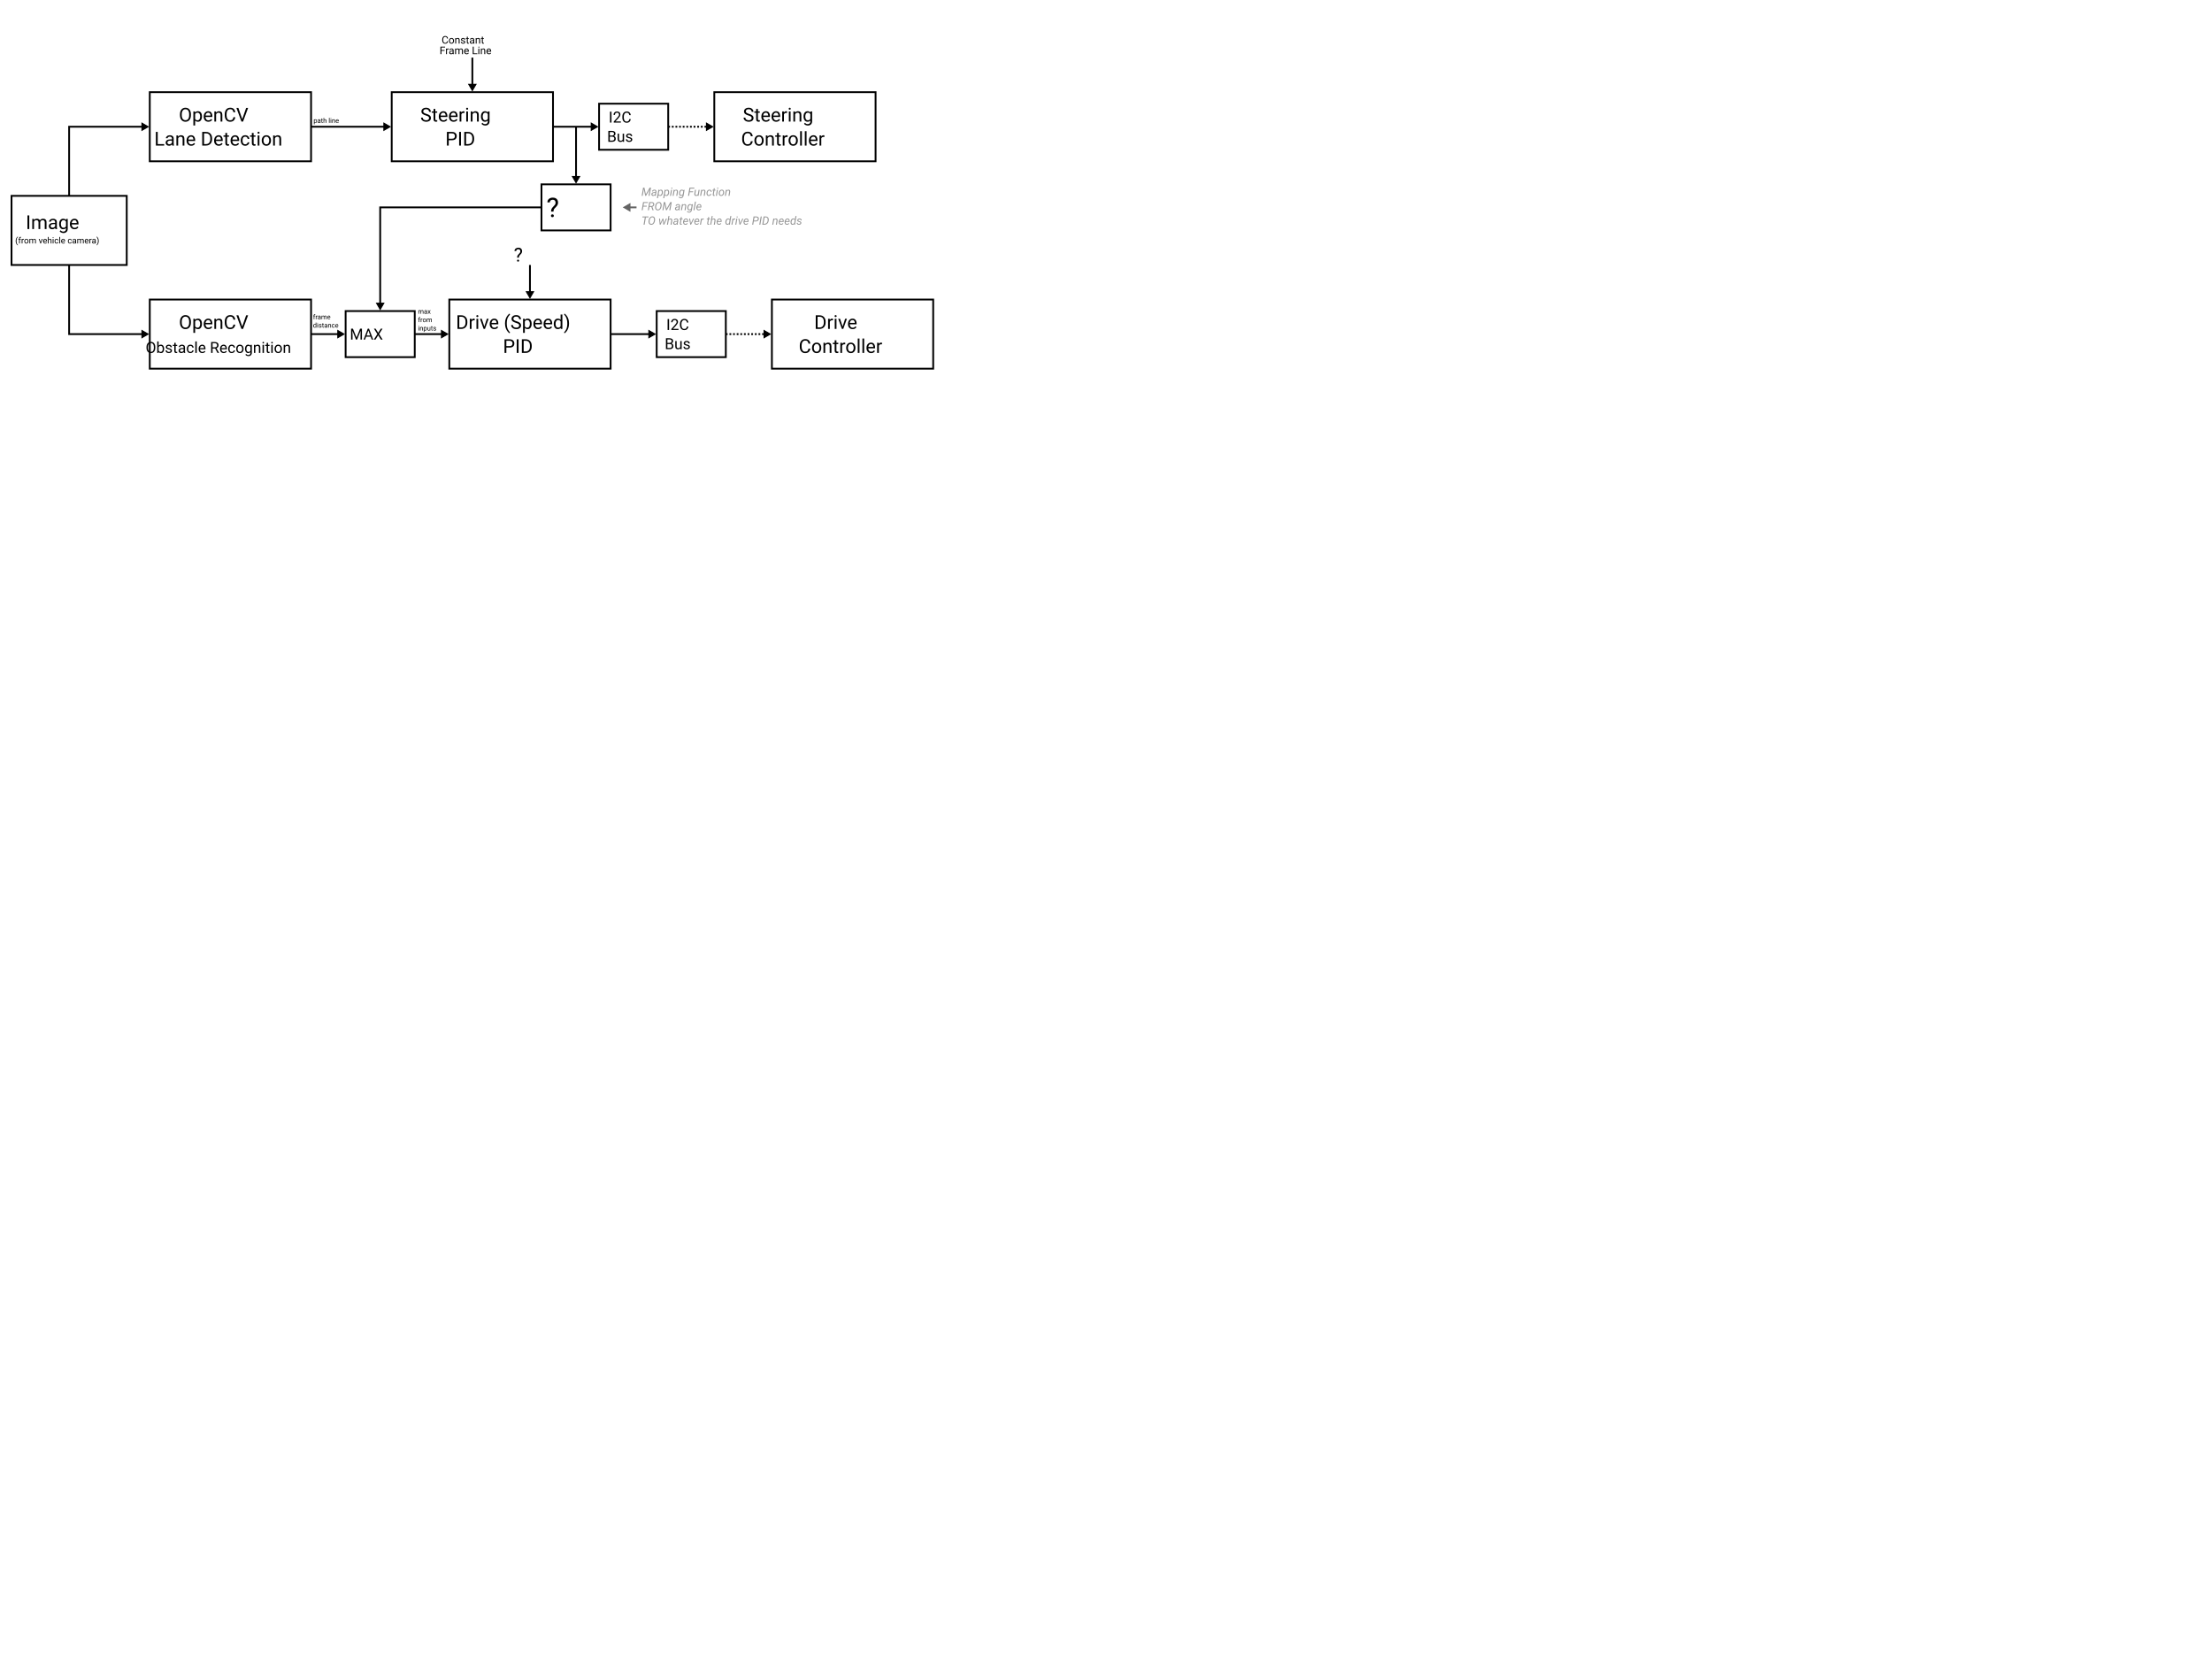
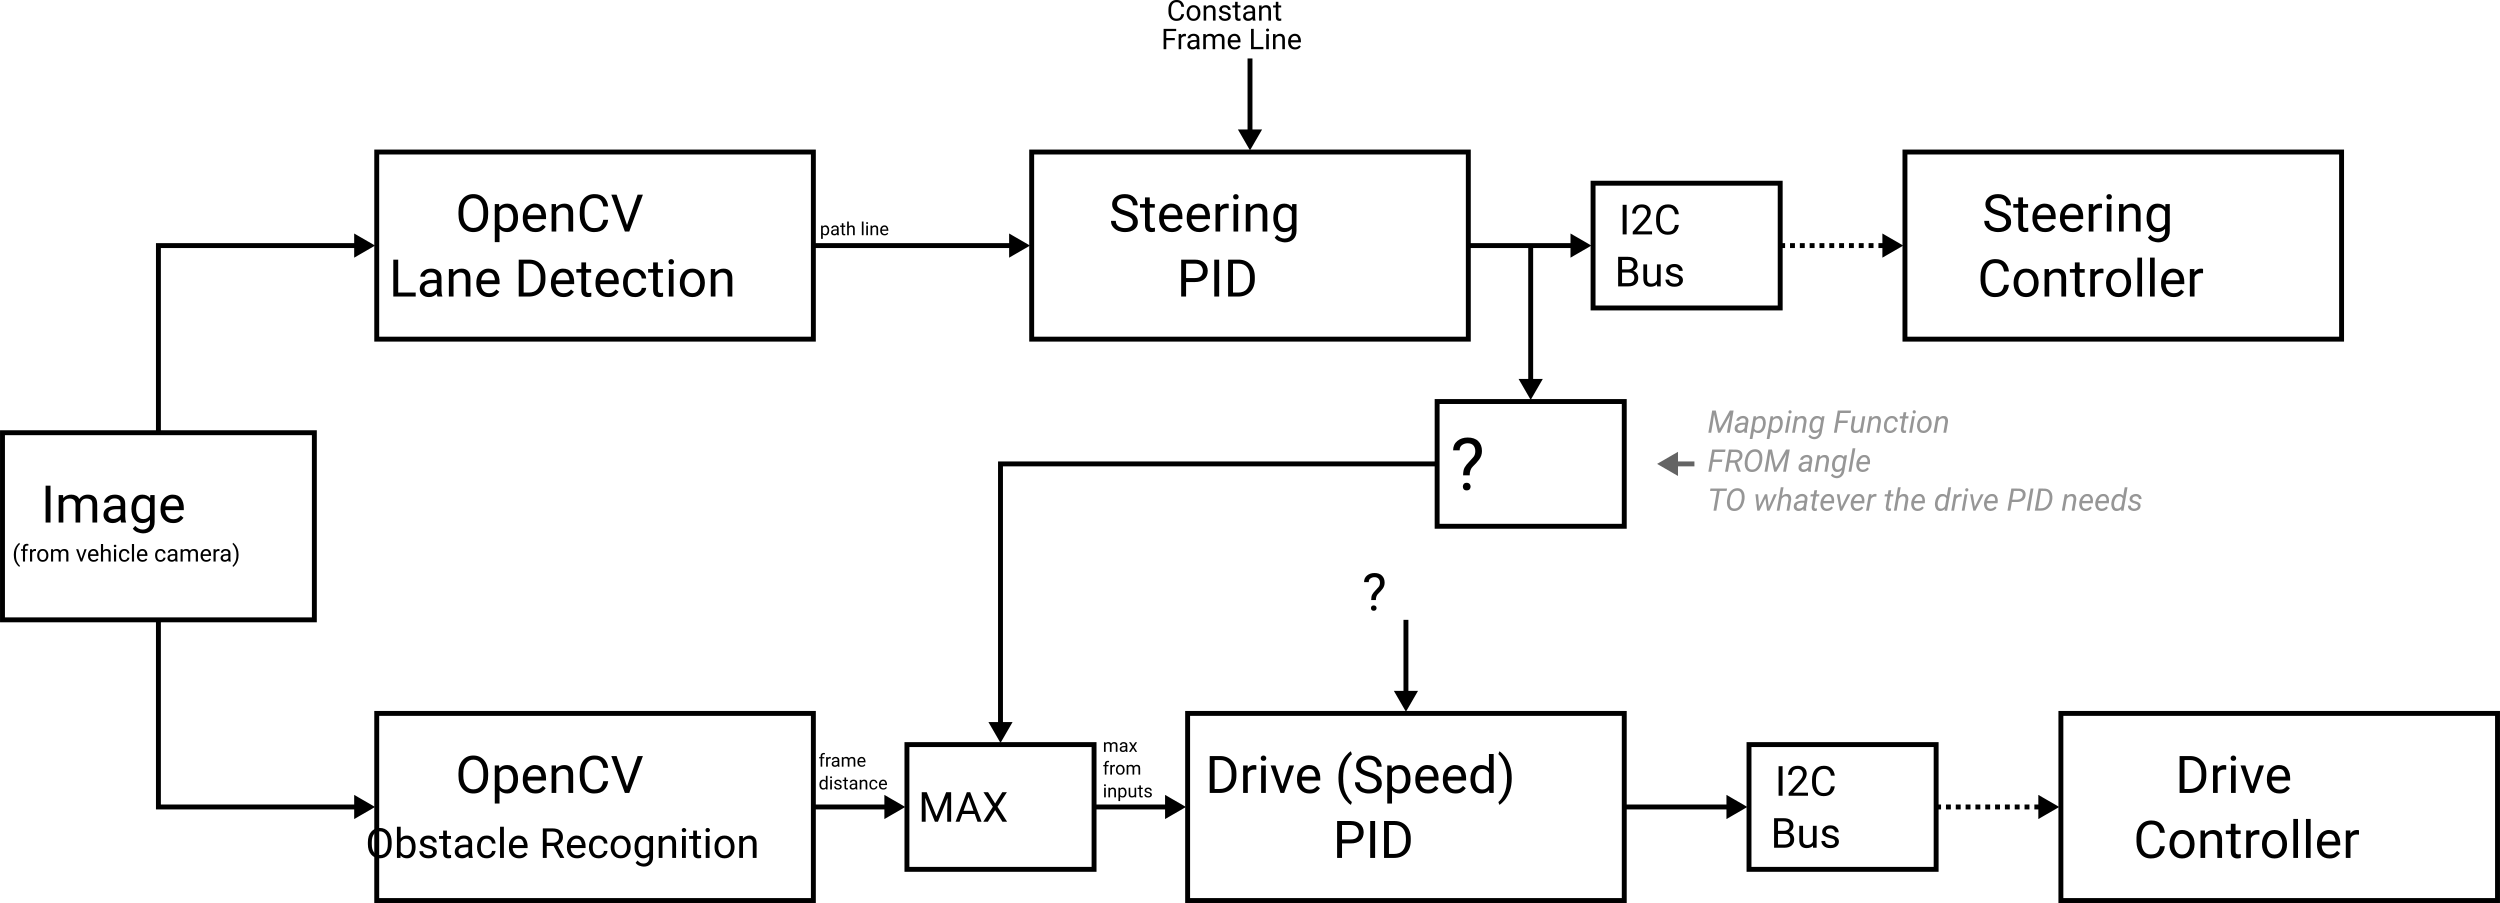
- <svg xmlns="http://www.w3.org/2000/svg" width="48in" height="36in" viewBox="0 0 1219.2 914.4" version="1.1" id="svg7115">
+ <svg xmlns="http://www.w3.org/2000/svg" width="20.039in" height="7.238in" viewBox="0 0 509 183.852" version="1.1" id="svg7115">
  <defs id="defs7109">
    <marker style="overflow:visible" id="marker18810" refX="0" refY="0" orient="auto">
      <path transform="scale(0.4)" style="fill:#000000;fill-opacity:1;fill-rule:evenodd;stroke:#000000;stroke-width:1pt;stroke-opacity:1" d="M 5.77,0 -2.88,5 V -5 Z" id="path18808" />
    </marker>
    <marker orient="auto" refY="0" refX="0" id="marker18521" style="overflow:visible">
      <path id="path18519" d="M 5.77,0 -2.88,5 V -5 Z" style="fill:#000000;fill-opacity:1;fill-rule:evenodd;stroke:#000000;stroke-width:1pt;stroke-opacity:1" transform="scale(0.4)" />
    </marker>
    <marker style="overflow:visible" id="marker18107" refX="0" refY="0" orient="auto">
      <path transform="scale(0.4)" style="fill:#000000;fill-opacity:1;fill-rule:evenodd;stroke:#000000;stroke-width:1pt;stroke-opacity:1" d="M 5.77,0 -2.88,5 V -5 Z" id="path18105" />
    </marker>
    <marker orient="auto" refY="0" refX="0" id="marker17498" style="overflow:visible">
      <path id="path17496" d="M 5.77,0 -2.88,5 V -5 Z" style="fill:#646464;fill-opacity:1;fill-rule:evenodd;stroke:#646464;stroke-width:1pt;stroke-opacity:1" transform="scale(0.4)" />
    </marker>
    <marker style="overflow:visible" id="marker5618-2" refX="0" refY="0" orient="auto">
      <path transform="scale(0.4)" style="fill:#000000;fill-opacity:1;fill-rule:evenodd;stroke:#000000;stroke-width:1pt;stroke-opacity:1" d="M 5.77,0 -2.88,5 V -5 Z" id="path5616-4" />
    </marker>
    <marker style="overflow:visible" id="marker5618-6" refX="0" refY="0" orient="auto">
      <path transform="scale(0.4)" style="fill:#000000;fill-opacity:1;fill-rule:evenodd;stroke:#000000;stroke-width:1pt;stroke-opacity:1" d="M 5.77,0 -2.88,5 V -5 Z" id="path5616-9" />
    </marker>
    <marker style="overflow:visible" id="marker5618-6-9" refX="0" refY="0" orient="auto">
      <path transform="scale(0.4)" style="fill:#000000;fill-opacity:1;fill-rule:evenodd;stroke:#000000;stroke-width:1pt;stroke-opacity:1" d="M 5.77,0 -2.88,5 V -5 Z" id="path5616-9-1" />
    </marker>
    <marker style="overflow:visible" id="marker5618-2-4" refX="0" refY="0" orient="auto">
      <path transform="scale(0.4)" style="fill:#000000;fill-opacity:1;fill-rule:evenodd;stroke:#000000;stroke-width:1pt;stroke-opacity:1" d="M 5.77,0 -2.88,5 V -5 Z" id="path5616-4-9" />
    </marker>
    <marker style="overflow:visible" id="marker5618-2-5" refX="0" refY="0" orient="auto">
      <path transform="scale(0.4)" style="fill:#000000;fill-opacity:1;fill-rule:evenodd;stroke:#000000;stroke-width:1pt;stroke-opacity:1" d="M 5.77,0 -2.88,5 V -5 Z" id="path5616-4-94" />
    </marker>
    <marker style="overflow:visible" id="marker5618-2-0" refX="0" refY="0" orient="auto">
      <path transform="scale(0.4)" style="fill:#000000;fill-opacity:1;fill-rule:evenodd;stroke:#000000;stroke-width:1pt;stroke-opacity:1" d="M 5.77,0 -2.88,5 V -5 Z" id="path5616-4-91" />
    </marker>
    <marker style="overflow:visible" id="marker5618-2-6" refX="0" refY="0" orient="auto">
      <path transform="scale(0.4)" style="fill:#000000;fill-opacity:1;fill-rule:evenodd;stroke:#000000;stroke-width:1pt;stroke-opacity:1" d="M 5.77,0 -2.88,5 V -5 Z" id="path5616-4-3" />
    </marker>
    <marker style="overflow:visible" id="marker5618-2-5-3" refX="0" refY="0" orient="auto">
      <path transform="scale(0.4)" style="fill:#000000;fill-opacity:1;fill-rule:evenodd;stroke:#000000;stroke-width:1pt;stroke-opacity:1" d="M 5.77,0 -2.88,5 V -5 Z" id="path5616-4-94-9" />
    </marker>
    <marker style="overflow:visible" id="marker5618-2-6-8" refX="0" refY="0" orient="auto">
      <path transform="scale(0.4)" style="fill:#000000;fill-opacity:1;fill-rule:evenodd;stroke:#000000;stroke-width:1pt;stroke-opacity:1" d="M 5.77,0 -2.88,5 V -5 Z" id="path5616-4-3-8" />
    </marker>
    <marker style="overflow:visible" id="marker5618-2-5-3-5" refX="0" refY="0" orient="auto">
      <path transform="scale(0.4)" style="fill:#000000;fill-opacity:1;fill-rule:evenodd;stroke:#000000;stroke-width:1pt;stroke-opacity:1" d="M 5.77,0 -2.88,5 V -5 Z" id="path5616-4-94-9-6" />
    </marker>
    <marker style="overflow:visible" id="marker5618-2-5-1" refX="0" refY="0" orient="auto">
      <path transform="scale(0.4)" style="fill:#000000;fill-opacity:1;fill-rule:evenodd;stroke:#000000;stroke-width:1pt;stroke-opacity:1" d="M 5.77,0 -2.88,5 V -5 Z" id="path5616-4-94-1" />
    </marker>
    <marker style="overflow:visible" id="marker18810-3" refX="0" refY="0" orient="auto">
      <path transform="scale(0.4)" style="fill:#000000;fill-opacity:1;fill-rule:evenodd;stroke:#000000;stroke-width:1pt;stroke-opacity:1" d="M 5.77,0 -2.88,5 V -5 Z" id="path18808-1" />
    </marker>
    <marker style="overflow:visible" id="marker5618-2-0-5" refX="0" refY="0" orient="auto">
      <path transform="scale(0.4)" style="fill:#000000;fill-opacity:1;fill-rule:evenodd;stroke:#000000;stroke-width:1pt;stroke-opacity:1" d="M 5.77,0 -2.88,5 V -5 Z" id="path5616-4-91-9" />
    </marker>
  </defs>
-   <g id="layer1" transform="translate(0,617.4)">
+   <g id="layer1" transform="translate(-5.850002,597.5521)">
    <rect style="opacity:1;fill:none;fill-opacity:1;stroke:#000000;stroke-width:1;stroke-linecap:square;stroke-linejoin:miter;stroke-miterlimit:4;stroke-dasharray:none;stroke-dashoffset:0;stroke-opacity:1;paint-order:stroke fill markers" id="rect13894" width="88.9" height="38.1" x="82.55" y="-566.6" />
    <text xml:space="preserve" style="font-style:normal;font-variant:normal;font-weight:normal;font-stretch:normal;font-size:10.583px;line-height:1.25;font-family:Roboto;-inkscape-font-specification:Roboto;text-align:center;letter-spacing:0px;word-spacing:0px;text-anchor:middle;fill:#000000;fill-opacity:1;stroke:none;stroke-width:0.265" x="126.922" y="-550.403" id="text13898">
      <tspan id="tspan13896" x="126.922" y="-550.403" style="font-size:10.583px;text-align:center;text-anchor:middle;stroke-width:0.265">OpenCV</tspan>
      <tspan x="126.922" y="-537.173" style="font-size:10.583px;text-align:center;text-anchor:middle;stroke-width:0.265" id="tspan13900">Lane Detection</tspan>
    </text>
    <rect style="opacity:1;fill:none;fill-opacity:1;stroke:#000000;stroke-width:1;stroke-linecap:square;stroke-linejoin:miter;stroke-miterlimit:4;stroke-dasharray:none;stroke-dashoffset:0;stroke-opacity:1;paint-order:stroke fill markers" id="rect13894-7" width="88.9" height="38.1" x="215.9" y="-566.6" />
    <text xml:space="preserve" style="font-style:normal;font-variant:normal;font-weight:normal;font-stretch:normal;font-size:10.583px;line-height:1.25;font-family:Roboto;-inkscape-font-specification:Roboto;text-align:center;letter-spacing:0px;word-spacing:0px;text-anchor:middle;fill:#000000;fill-opacity:1;stroke:none;stroke-width:0.265" x="260.272" y="-550.403" id="text13898-1">
      <tspan x="260.272" y="-550.403" style="font-size:10.583px;text-align:center;text-anchor:middle;stroke-width:0.265" id="tspan13900-2">Steering</tspan>
      <tspan x="260.272" y="-537.173" style="font-size:10.583px;text-align:center;text-anchor:middle;stroke-width:0.265" id="tspan13928">PID</tspan>
    </text>
    <rect style="opacity:1;fill:none;fill-opacity:1;stroke:#000000;stroke-width:1;stroke-linecap:square;stroke-linejoin:miter;stroke-miterlimit:4;stroke-dasharray:none;stroke-dashoffset:0;stroke-opacity:1;paint-order:stroke fill markers" id="rect13894-7-7" width="88.9" height="38.1" x="393.7" y="-566.6" />
    <text xml:space="preserve" style="font-style:normal;font-variant:normal;font-weight:normal;font-stretch:normal;font-size:10.583px;line-height:1.25;font-family:Roboto;-inkscape-font-specification:Roboto;text-align:center;letter-spacing:0px;word-spacing:0px;text-anchor:middle;fill:#000000;fill-opacity:1;stroke:none;stroke-width:0.265" x="438.073" y="-550.403" id="text13898-1-2">
      <tspan x="438.073" y="-550.403" style="font-size:10.583px;text-align:center;text-anchor:middle;stroke-width:0.265" id="tspan13928-6">Steering</tspan>
      <tspan x="438.073" y="-537.173" style="font-size:10.583px;text-align:center;text-anchor:middle;stroke-width:0.265" id="tspan13956">Controller</tspan>
    </text>
    <path style="fill:none;stroke:#000000;stroke-width:1;stroke-linecap:butt;stroke-linejoin:miter;stroke-miterlimit:4;stroke-dasharray:none;stroke-opacity:1;marker-end:url(#marker5618-2)" d="m 171.45,-547.55 h 41.275" id="path13984" />
    <path style="fill:none;stroke:#000000;stroke-width:1;stroke-linecap:butt;stroke-linejoin:miter;stroke-miterlimit:4;stroke-dasharray:1, 1;stroke-dashoffset:0;stroke-opacity:1;marker-end:url(#marker5618-2-5)" d="m 368.3,-547.55 h 22.225" id="path13984-9" />
    <path style="fill:none;stroke:#000000;stroke-width:1;stroke-linecap:butt;stroke-linejoin:miter;stroke-miterlimit:4;stroke-dasharray:none;stroke-opacity:1;marker-end:url(#marker5618-2-0)" d="m 260.35,-585.65 v 15.875" id="path13984-7" />
    <text xml:space="preserve" style="font-style:normal;font-variant:normal;font-weight:normal;font-stretch:normal;font-size:5.821px;line-height:1;font-family:Roboto;-inkscape-font-specification:Roboto;text-align:center;letter-spacing:0px;word-spacing:0px;text-anchor:middle;fill:#000000;fill-opacity:1;stroke:none;stroke-width:0.265" x="260.215" y="-593.357" id="text15733">
      <tspan x="260.935" y="-593.357" style="font-size:5.821px;line-height:1;text-align:center;text-anchor:middle;stroke-width:0.265" id="tspan15735">Constant </tspan>
      <tspan x="260.215" y="-587.536" style="font-size:5.821px;line-height:1;text-align:center;text-anchor:middle;stroke-width:0.265" id="tspan15739">Frame Line</tspan>
    </text>
    <rect style="opacity:1;fill:none;fill-opacity:1;stroke:#000000;stroke-width:1;stroke-linecap:square;stroke-linejoin:miter;stroke-miterlimit:4;stroke-dasharray:none;stroke-dashoffset:0;stroke-opacity:1;paint-order:stroke fill markers" id="rect13894-71" width="88.9" height="38.1" x="82.55" y="-452.3" />
    <text xml:space="preserve" style="font-style:normal;font-variant:normal;font-weight:normal;font-stretch:normal;font-size:10.583px;line-height:1.25;font-family:Roboto;-inkscape-font-specification:Roboto;text-align:center;letter-spacing:0px;word-spacing:0px;text-anchor:middle;fill:#000000;fill-opacity:1;stroke:none;stroke-width:0.265" x="126.922" y="-436.103" id="text13898-15">
      <tspan id="tspan13896-9" x="126.922" y="-436.103" style="font-size:10.583px;text-align:center;text-anchor:middle;stroke-width:0.265">OpenCV</tspan>
      <tspan x="126.922" y="-422.873" style="font-size:8.467px;text-align:center;text-anchor:middle;stroke-width:0.265" id="tspan13900-7">Obstacle Recognition</tspan>
    </text>
    <rect style="opacity:1;fill:none;fill-opacity:1;stroke:#000000;stroke-width:1;stroke-linecap:square;stroke-linejoin:miter;stroke-miterlimit:4;stroke-dasharray:none;stroke-dashoffset:0;stroke-opacity:1;paint-order:stroke fill markers" id="rect13894-71-7" width="38.1" height="25.4" x="190.5" y="-445.95" />
    <text xml:space="preserve" style="font-style:normal;font-variant:normal;font-weight:normal;font-stretch:normal;font-size:8.467px;line-height:1.25;font-family:Roboto;-inkscape-font-specification:Roboto;text-align:center;letter-spacing:0px;word-spacing:0px;text-anchor:middle;fill:#000000;fill-opacity:1;stroke:none;stroke-width:0.265" x="209.312" y="-430.24" id="text15798">
      <tspan x="209.312" y="-430.24" style="font-size:8.467px;text-align:center;text-anchor:middle;stroke-width:0.265" id="tspan15800">MAX</tspan>
      <tspan x="209.312" y="-419.657" style="font-size:8.467px;text-align:center;text-anchor:middle;stroke-width:0.265" id="tspan15802" />
    </text>
    <rect style="opacity:1;fill:none;fill-opacity:1;stroke:#000000;stroke-width:1;stroke-linecap:square;stroke-linejoin:miter;stroke-miterlimit:4;stroke-dasharray:none;stroke-dashoffset:0;stroke-opacity:1;paint-order:stroke fill markers" id="rect13894-7-6" width="88.9" height="38.1" x="247.65" y="-452.3" />
    <text xml:space="preserve" style="font-style:normal;font-variant:normal;font-weight:normal;font-stretch:normal;font-size:10.583px;line-height:1.25;font-family:Roboto;-inkscape-font-specification:Roboto;text-align:center;letter-spacing:0px;word-spacing:0px;text-anchor:middle;fill:#000000;fill-opacity:1;stroke:none;stroke-width:0.265" x="292.022" y="-436.103" id="text13898-1-7">
      <tspan x="292.022" y="-436.103" style="font-size:10.583px;text-align:center;text-anchor:middle;stroke-width:0.265" id="tspan13900-2-3">Drive (Speed)</tspan>
      <tspan x="292.022" y="-422.873" style="font-size:10.583px;text-align:center;text-anchor:middle;stroke-width:0.265" id="tspan13928-65">PID</tspan>
    </text>
    <path style="fill:none;stroke:#000000;stroke-width:1;stroke-linecap:butt;stroke-linejoin:miter;stroke-miterlimit:4;stroke-dasharray:none;stroke-opacity:1;marker-end:url(#marker5618-2-6)" d="m 171.45,-433.25 h 15.875" id="path13984-94" />
    <rect style="opacity:1;fill:none;fill-opacity:1;stroke:#000000;stroke-width:1;stroke-linecap:square;stroke-linejoin:miter;stroke-miterlimit:4;stroke-dasharray:none;stroke-dashoffset:0;stroke-opacity:1;paint-order:stroke fill markers" id="rect13894-71-7-8" width="38.1" height="25.4" x="330.2" y="-560.25" />
    <text xml:space="preserve" style="font-style:normal;font-variant:normal;font-weight:normal;font-stretch:normal;font-size:8.467px;line-height:1.25;font-family:Roboto;-inkscape-font-specification:Roboto;text-align:center;letter-spacing:0px;word-spacing:0px;text-anchor:middle;fill:#000000;fill-opacity:1;stroke:none;stroke-width:0.265" x="349.109" y="-549.832" id="text15798-1">
      <tspan x="349.109" y="-549.832" style="font-size:8.467px;text-align:center;text-anchor:middle;stroke-width:0.265" id="tspan15800-2">I2C</tspan>
      <tspan x="349.109" y="-539.249" style="font-size:8.467px;text-align:center;text-anchor:middle;stroke-width:0.265" id="tspan17329">Bus</tspan>
      <tspan x="349.109" y="-528.665" style="font-size:8.467px;text-align:center;text-anchor:middle;stroke-width:0.265" id="tspan15802-9" />
    </text>
    <path style="fill:none;stroke:#000000;stroke-width:1;stroke-linecap:butt;stroke-linejoin:miter;stroke-miterlimit:4;stroke-dasharray:none;stroke-dashoffset:0;stroke-opacity:1;marker-end:url(#marker5618-2-5-3)" d="m 304.8,-547.55 h 22.225" id="path13984-9-0" />
    <text xml:space="preserve" style="font-style:normal;font-variant:normal;font-weight:normal;font-stretch:normal;font-size:3.704px;line-height:1.25;font-family:Roboto;-inkscape-font-specification:Roboto;letter-spacing:0px;word-spacing:0px;fill:#000000;fill-opacity:1;stroke:none;stroke-width:0.265" x="230.369" y="-444.47" id="text17826">
      <tspan id="tspan17824" x="230.369" y="-444.47" style="stroke-width:0.265">max</tspan>
      <tspan x="230.369" y="-439.84" style="stroke-width:0.265" id="tspan17828">from </tspan>
      <tspan x="230.369" y="-435.209" style="stroke-width:0.265" id="tspan17830">inputs</tspan>
    </text>
    <path style="fill:none;stroke:#000000;stroke-width:1;stroke-linecap:butt;stroke-linejoin:miter;stroke-miterlimit:4;stroke-dasharray:none;stroke-opacity:1;marker-end:url(#marker5618-2-6-8)" d="m 228.6,-433.25 h 15.875" id="path13984-94-5" />
    <text xml:space="preserve" style="font-style:normal;font-variant:normal;font-weight:normal;font-stretch:normal;font-size:3.704px;line-height:1.25;font-family:Roboto;-inkscape-font-specification:Roboto;letter-spacing:0px;word-spacing:0px;fill:#000000;fill-opacity:1;stroke:none;stroke-width:0.265" x="217.488" y="-447.802" id="text17995">
      <tspan id="tspan17993" x="217.488" y="-444.396" style="stroke-width:0.265" />
    </text>
    <text xml:space="preserve" style="font-style:normal;font-variant:normal;font-weight:normal;font-stretch:normal;font-size:3.704px;line-height:1.25;font-family:Roboto;-inkscape-font-specification:Roboto;letter-spacing:0px;word-spacing:0px;fill:#000000;fill-opacity:1;stroke:none;stroke-width:0.265" x="172.773" y="-549.667" id="text17999">
      <tspan id="tspan17997" x="172.773" y="-549.667" style="stroke-width:0.265">path line</tspan>
    </text>
    <text xml:space="preserve" style="font-style:normal;font-variant:normal;font-weight:normal;font-stretch:normal;font-size:3.704px;line-height:1.25;font-family:Roboto;-inkscape-font-specification:Roboto;letter-spacing:0px;word-spacing:0px;fill:#000000;fill-opacity:1;stroke:none;stroke-width:0.265" x="172.508" y="-441.452" id="text18003">
      <tspan id="tspan18001" x="172.508" y="-441.452" style="stroke-width:0.265">frame</tspan>
      <tspan x="172.508" y="-436.822" style="stroke-width:0.265" id="tspan18005">distance</tspan>
    </text>
    <rect style="opacity:1;fill:none;fill-opacity:1;stroke:#000000;stroke-width:1;stroke-linecap:square;stroke-linejoin:miter;stroke-miterlimit:4;stroke-dasharray:none;stroke-dashoffset:0;stroke-opacity:1;paint-order:stroke fill markers" id="rect13894-71-7-8-0" width="38.1" height="25.4" x="298.45" y="-515.8" />
    <text xml:space="preserve" style="font-style:normal;font-variant:normal;font-weight:normal;font-stretch:normal;font-size:14.817px;line-height:1.25;font-family:Roboto;-inkscape-font-specification:Roboto;text-align:center;letter-spacing:0px;word-spacing:0px;text-anchor:middle;fill:#000000;fill-opacity:1;stroke:none;stroke-width:0.265" x="317.522" y="-497.801" id="text15798-1-9">
      <tspan x="317.522" y="-497.801" style="font-size:14.817px;text-align:center;text-anchor:middle;stroke-width:0.265" id="tspan18042">?</tspan>
      <tspan x="317.522" y="-479.28" style="font-size:14.817px;text-align:center;text-anchor:middle;stroke-width:0.265" id="tspan15802-9-8" />
    </text>
    <text xml:space="preserve" style="font-style:italic;font-variant:normal;font-weight:normal;font-stretch:normal;font-size:6.35px;line-height:1.25;font-family:Roboto;-inkscape-font-specification:'Roboto Italic';letter-spacing:0px;word-spacing:0px;fill:#969696;fill-opacity:1;stroke:none;stroke-width:0.265" x="353.483" y="-509.45" id="text18053">
      <tspan id="tspan18051" x="353.483" y="-509.45" style="font-style:italic;font-variant:normal;font-weight:normal;font-stretch:normal;font-size:6.35px;font-family:Roboto;-inkscape-font-specification:'Roboto Italic';fill:#969696;fill-opacity:1;stroke-width:0.265">Mapping Function</tspan>
      <tspan x="353.483" y="-501.513" style="font-style:italic;font-variant:normal;font-weight:normal;font-stretch:normal;font-size:6.35px;font-family:Roboto;-inkscape-font-specification:'Roboto Italic';fill:#969696;fill-opacity:1;stroke-width:0.265" id="tspan18055">FROM angle </tspan>
      <tspan x="353.483" y="-493.575" style="font-style:italic;font-variant:normal;font-weight:normal;font-stretch:normal;font-size:6.35px;font-family:Roboto;-inkscape-font-specification:'Roboto Italic';fill:#969696;fill-opacity:1;stroke-width:0.265" id="tspan18057">TO whatever the drive PID needs</tspan>
    </text>
    <path style="fill:none;stroke:#646464;stroke-width:1;stroke-linecap:butt;stroke-linejoin:miter;stroke-miterlimit:4;stroke-dasharray:none;stroke-opacity:1;marker-end:url(#marker17498)" d="M 350.837,-503.1 H 346.075" id="path18059" />
    <path style="fill:none;stroke:#000000;stroke-width:1;stroke-linecap:butt;stroke-linejoin:miter;stroke-miterlimit:4;stroke-dasharray:none;stroke-opacity:1;marker-end:url(#marker18107)" d="m 317.5,-547.55 v 28.575" id="path18097" />
    <path style="fill:none;stroke:#000000;stroke-width:1;stroke-linecap:butt;stroke-linejoin:miter;stroke-miterlimit:4;stroke-dasharray:none;stroke-opacity:1;marker-end:url(#marker18521)" d="m 298.45,-503.1 h -88.9 v 53.975" id="path18511" />
    <rect style="opacity:1;fill:none;fill-opacity:1;stroke:#000000;stroke-width:1;stroke-linecap:square;stroke-linejoin:miter;stroke-miterlimit:4;stroke-dasharray:none;stroke-dashoffset:0;stroke-opacity:1;paint-order:stroke fill markers" id="rect13894-7-7-5" width="88.9" height="38.1" x="425.45" y="-452.3" />
    <text xml:space="preserve" style="font-style:normal;font-variant:normal;font-weight:normal;font-stretch:normal;font-size:10.583px;line-height:1.25;font-family:Roboto;-inkscape-font-specification:Roboto;text-align:center;letter-spacing:0px;word-spacing:0px;text-anchor:middle;fill:#000000;fill-opacity:1;stroke:none;stroke-width:0.265" x="469.823" y="-436.103" id="text13898-1-2-9">
      <tspan x="469.823" y="-436.103" style="font-size:10.583px;text-align:center;text-anchor:middle;stroke-width:0.265" id="tspan13928-6-8">Drive</tspan>
      <tspan x="469.823" y="-422.873" style="font-size:10.583px;text-align:center;text-anchor:middle;stroke-width:0.265" id="tspan13956-4">Controller</tspan>
    </text>
    <path style="fill:none;stroke:#000000;stroke-width:1;stroke-linecap:butt;stroke-linejoin:miter;stroke-miterlimit:4;stroke-dasharray:1, 1;stroke-dashoffset:0;stroke-opacity:1;marker-end:url(#marker5618-2-5-1)" d="m 400.05,-433.25 h 22.225" id="path13984-9-8" />
    <rect style="opacity:1;fill:none;fill-opacity:1;stroke:#000000;stroke-width:1;stroke-linecap:square;stroke-linejoin:miter;stroke-miterlimit:4;stroke-dasharray:none;stroke-dashoffset:0;stroke-opacity:1;paint-order:stroke fill markers" id="rect13894-71-7-8-1" width="38.1" height="25.4" x="361.95" y="-445.95" />
    <text xml:space="preserve" style="font-style:normal;font-variant:normal;font-weight:normal;font-stretch:normal;font-size:8.467px;line-height:1.25;font-family:Roboto;-inkscape-font-specification:Roboto;text-align:center;letter-spacing:0px;word-spacing:0px;text-anchor:middle;fill:#000000;fill-opacity:1;stroke:none;stroke-width:0.265" x="380.859" y="-435.532" id="text15798-1-0">
      <tspan x="380.859" y="-435.532" style="font-size:8.467px;text-align:center;text-anchor:middle;stroke-width:0.265" id="tspan15800-2-3">I2C</tspan>
      <tspan x="380.859" y="-424.949" style="font-size:8.467px;text-align:center;text-anchor:middle;stroke-width:0.265" id="tspan17329-0">Bus</tspan>
      <tspan x="380.859" y="-414.365" style="font-size:8.467px;text-align:center;text-anchor:middle;stroke-width:0.265" id="tspan15802-9-4" />
    </text>
    <path style="fill:none;stroke:#000000;stroke-width:1;stroke-linecap:butt;stroke-linejoin:miter;stroke-miterlimit:4;stroke-dasharray:none;stroke-dashoffset:0;stroke-opacity:1;marker-end:url(#marker5618-2-5-3-5)" d="m 336.55,-433.25 h 22.225" id="path13984-9-0-4" />
    <rect style="opacity:1;fill:none;fill-opacity:1;stroke:#000000;stroke-width:1;stroke-linecap:square;stroke-linejoin:miter;stroke-miterlimit:4;stroke-dasharray:none;stroke-dashoffset:0;stroke-opacity:1;paint-order:stroke fill markers" id="rect13894-4" width="63.5" height="38.1" x="6.35" y="-509.45" />
    <text xml:space="preserve" style="font-style:normal;font-variant:normal;font-weight:normal;font-stretch:normal;font-size:10.583px;line-height:0.75;font-family:Roboto;-inkscape-font-specification:Roboto;text-align:center;letter-spacing:0px;word-spacing:0px;text-anchor:middle;fill:#000000;fill-opacity:1;stroke:none;stroke-width:0.265" x="38.114" y="-491.153" id="text13898-4">
      <tspan x="38.114" y="-491.153" style="font-size:10.583px;line-height:0.75;text-align:center;text-anchor:middle;stroke-width:0.265" id="tspan13900-6">Image</tspan>
      <tspan x="38.114" y="-483.216" style="font-size:4.762px;line-height:0.75;text-align:center;text-anchor:middle;stroke-width:0.265" id="tspan18798">(from vehicle camera)</tspan>
    </text>
    <path style="fill:none;stroke:#000000;stroke-width:1;stroke-linecap:butt;stroke-linejoin:miter;stroke-miterlimit:4;stroke-dasharray:none;stroke-opacity:1;marker-end:url(#marker18810)" d="m 38.1,-509.45 v -38.1 h 41.275" id="path18800" />
    <path style="fill:none;stroke:#000000;stroke-width:1;stroke-linecap:butt;stroke-linejoin:miter;stroke-miterlimit:4;stroke-dasharray:none;stroke-opacity:1;marker-end:url(#marker18810-3)" d="m 38.1,-471.35 v 38.1 h 41.275" id="path18800-7" />
    <path style="fill:none;stroke:#000000;stroke-width:1;stroke-linecap:butt;stroke-linejoin:miter;stroke-miterlimit:4;stroke-dasharray:none;stroke-opacity:1;marker-end:url(#marker5618-2-0-5)" d="m 292.1,-471.35 v 15.875" id="path13984-7-6" />
    <text xml:space="preserve" style="font-style:normal;font-variant:normal;font-weight:normal;font-stretch:normal;font-size:10.583px;line-height:1;font-family:Roboto;-inkscape-font-specification:Roboto;text-align:center;letter-spacing:0px;word-spacing:0px;text-anchor:middle;fill:#000000;fill-opacity:1;stroke:none;stroke-width:0.265" x="292.246" y="-473.257" id="text15733-2">
      <tspan x="292.246" y="-473.257" style="font-size:10.583px;line-height:1;text-align:center;text-anchor:middle;stroke-width:0.265" id="tspan15739-7">?</tspan>
    </text>
    <flowRoot xml:space="preserve" id="flowRoot19787" style="font-style:normal;font-variant:normal;font-weight:normal;font-stretch:normal;font-size:14px;line-height:1.25;font-family:Roboto;-inkscape-font-specification:Roboto;letter-spacing:0px;word-spacing:0px;fill:#000000;fill-opacity:1;stroke:none" transform="matrix(0.2645833,0,0,0.2645833,0,-617.4)">
      <flowRegion id="flowRegion19789">
        <rect id="rect19791" width="72" height="24" x="1080" y="528" />
      </flowRegion>
      <flowPara id="flowPara19793" />
    </flowRoot>
  </g>
</svg>
